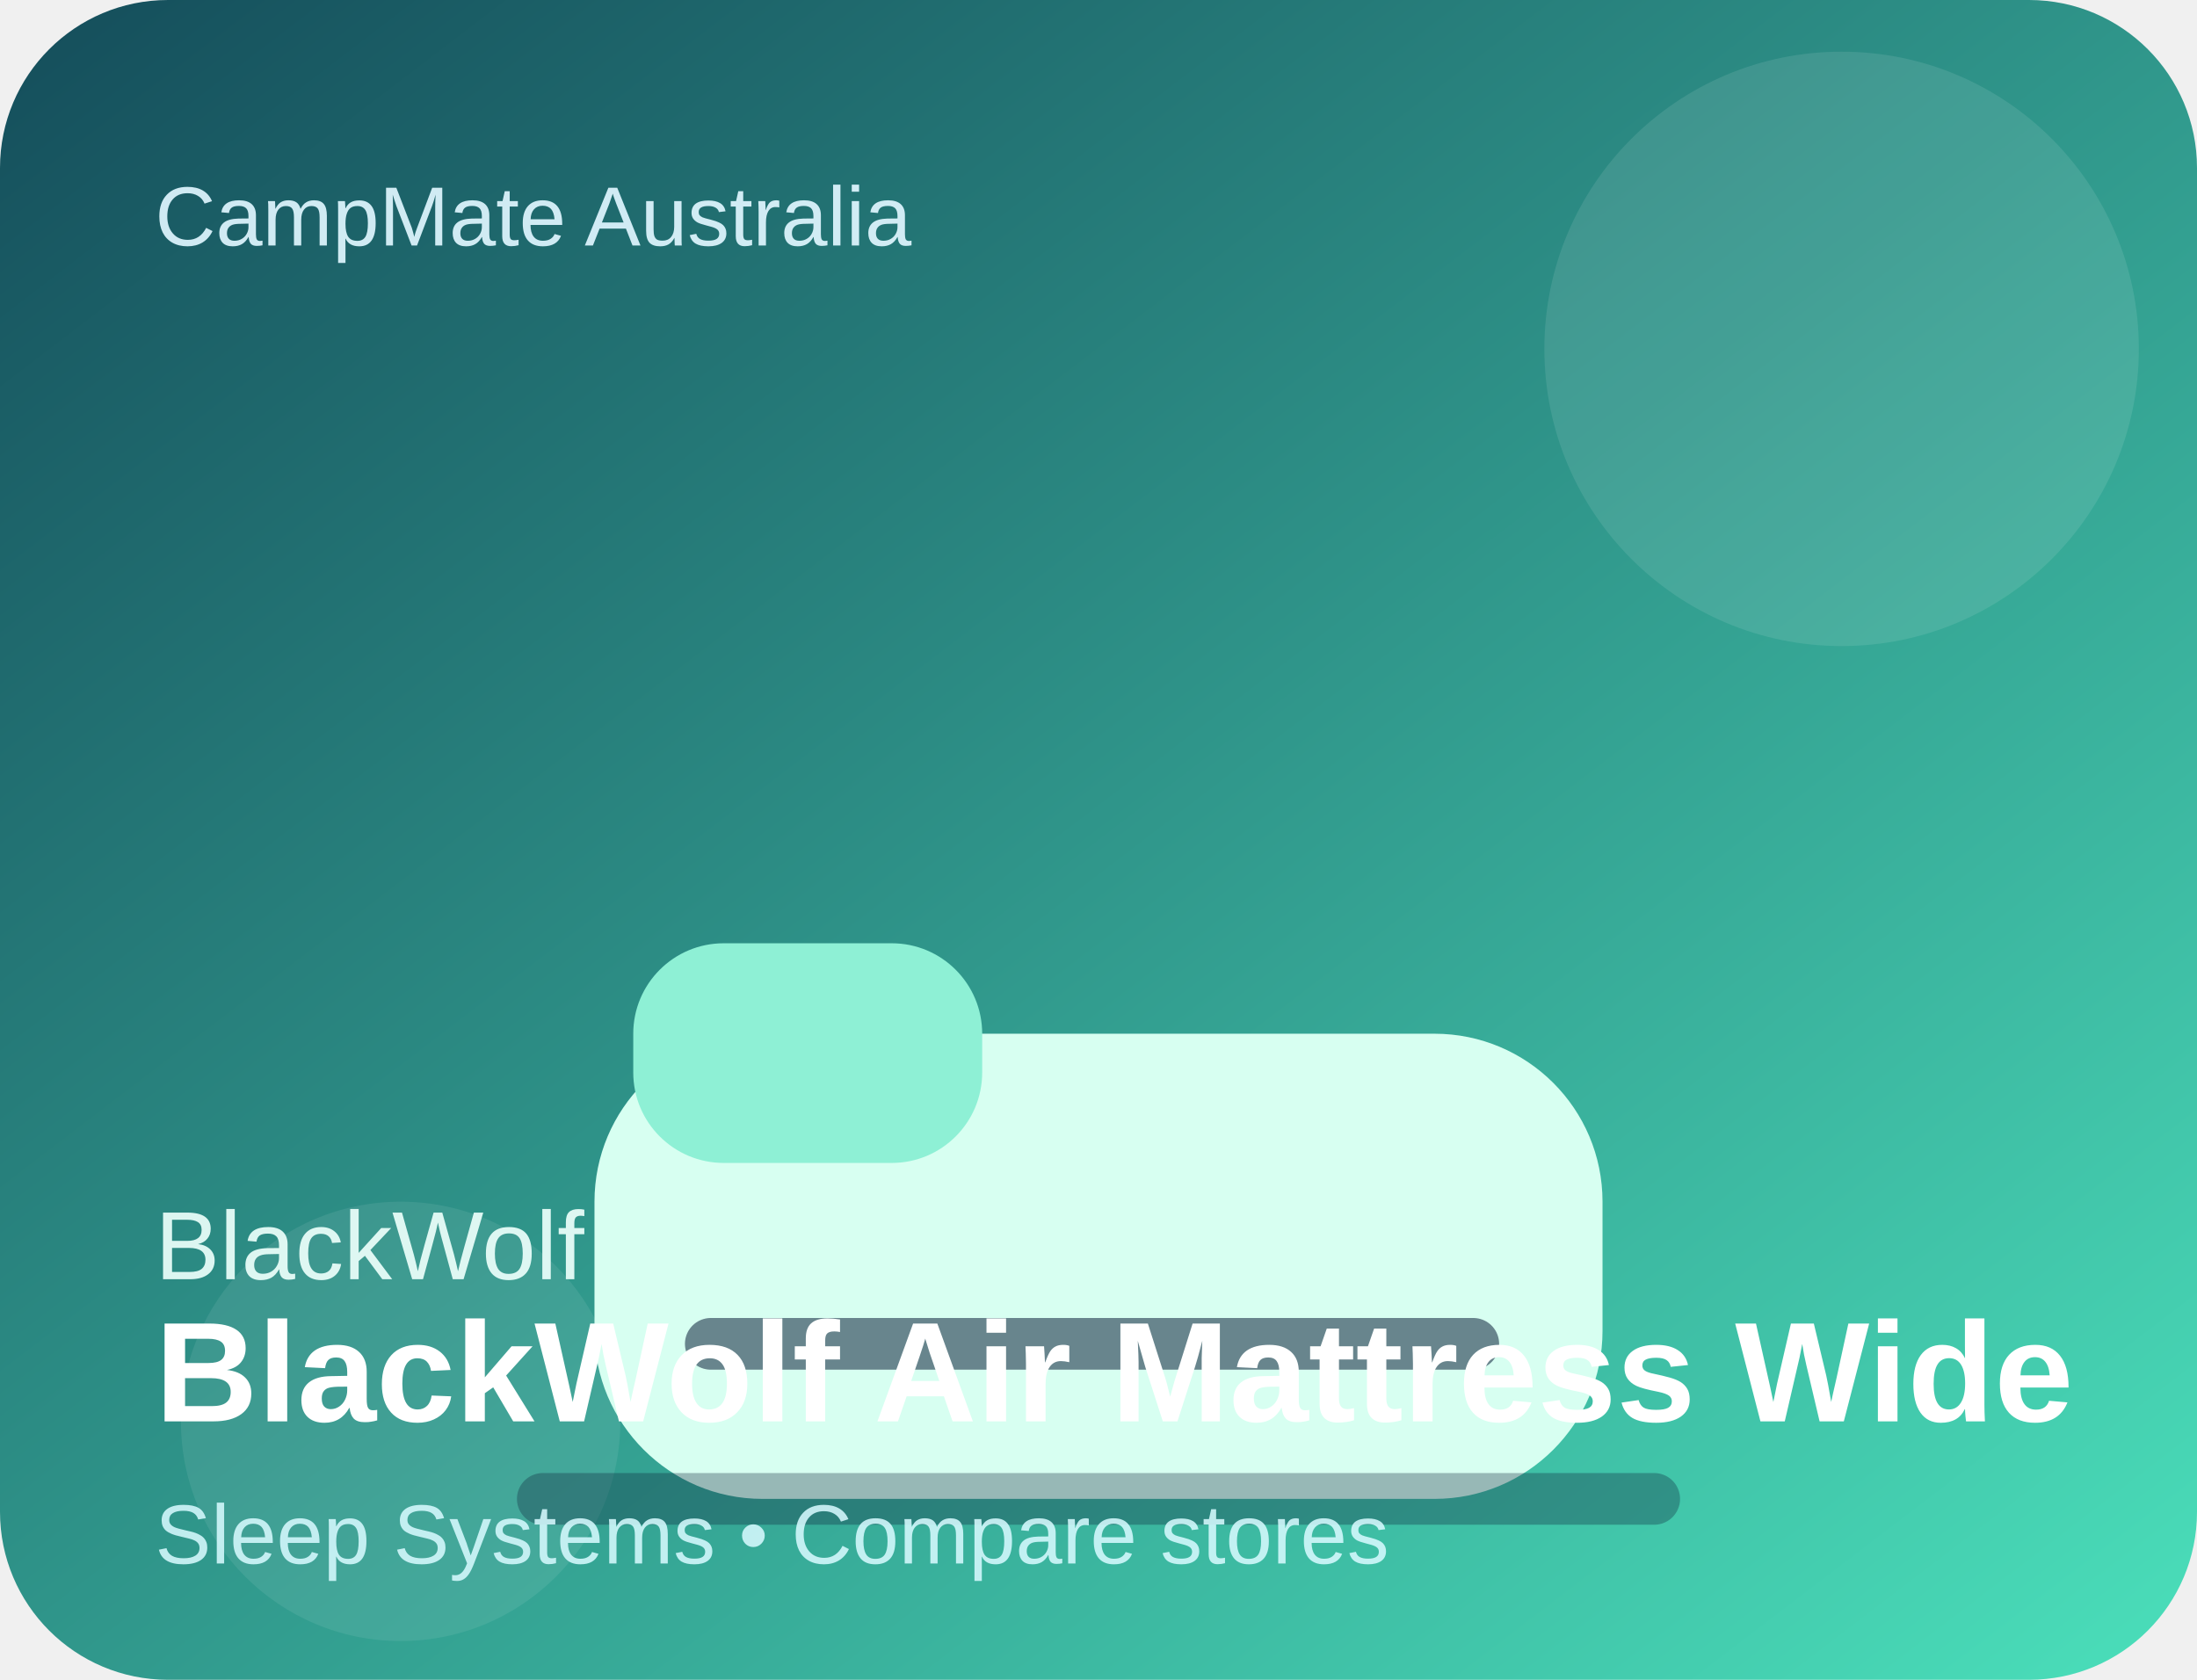
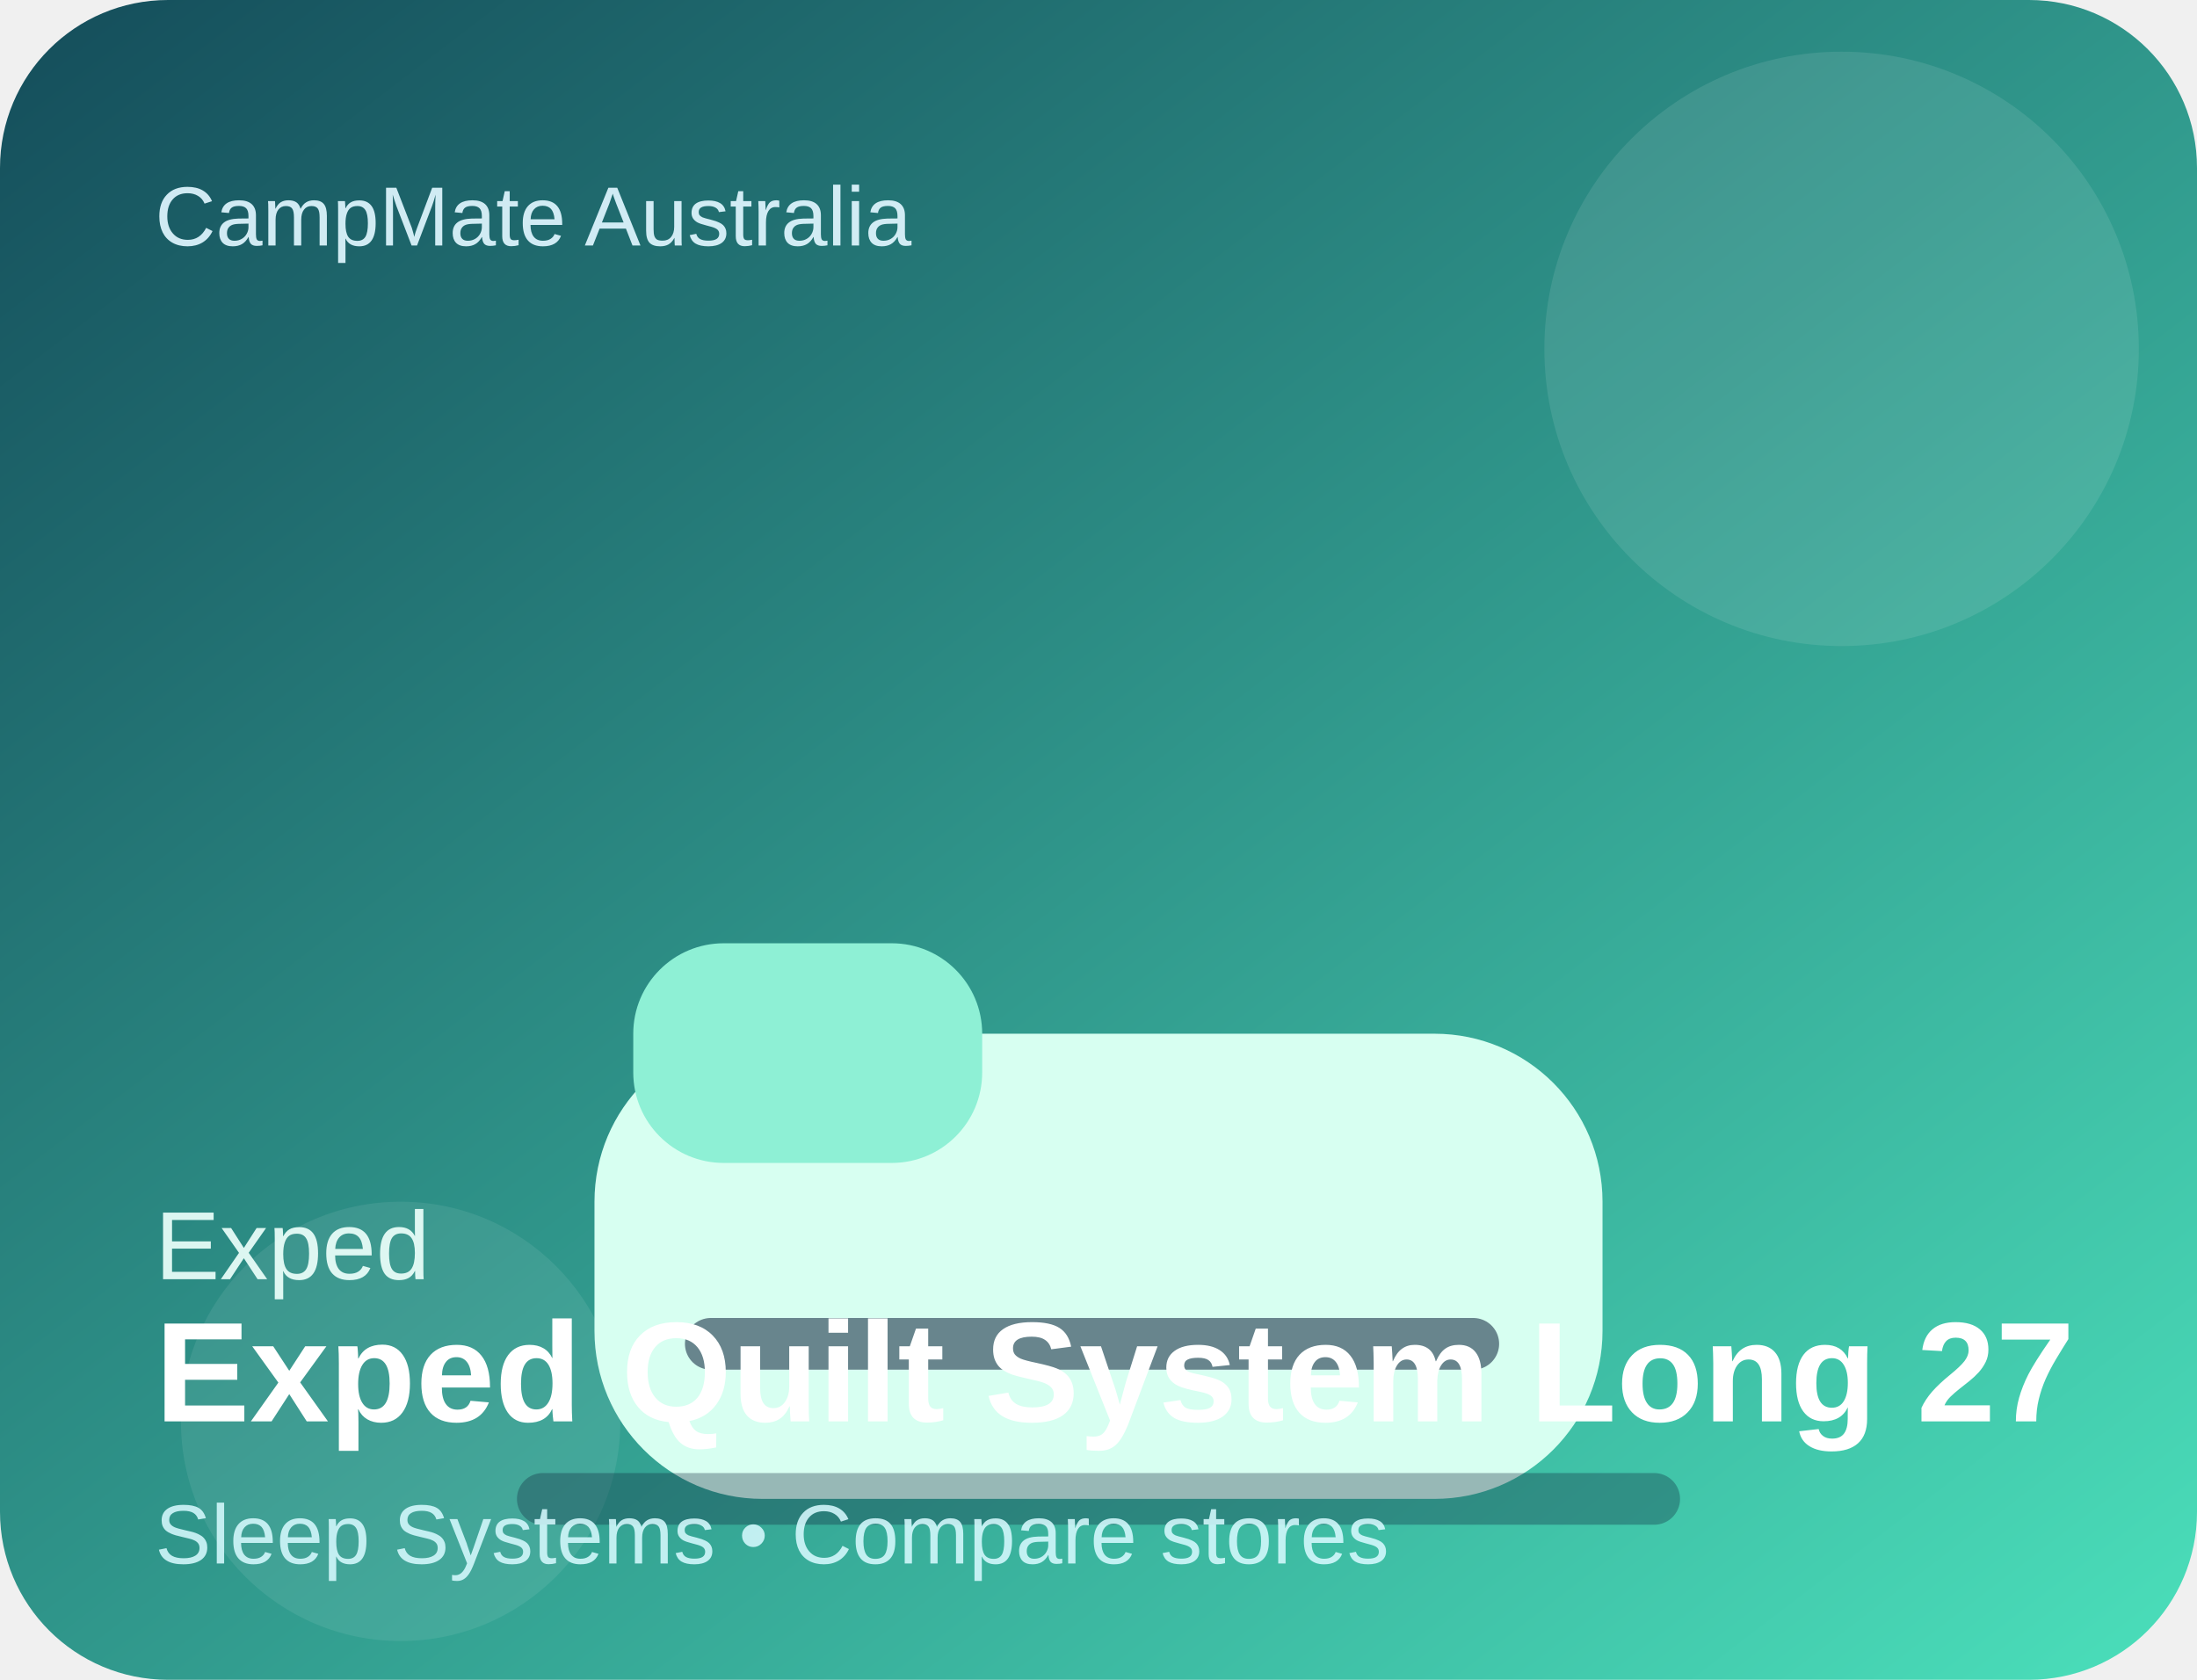
- <svg xmlns="http://www.w3.org/2000/svg" viewBox="0 0 340 260" role="img" aria-label="BlackWolf Air Mattress Wide 166">
+ <svg xmlns="http://www.w3.org/2000/svg" viewBox="0 0 340 260" role="img" aria-label="Exped Quilt System Long 27">
  <defs>
    <linearGradient id="g" x1="0" y1="0" x2="1" y2="1">
      <stop offset="0%" stop-color="#144c5a" />
      <stop offset="100%" stop-color="#4be0bb" />
    </linearGradient>
  </defs>
  <rect width="340" height="260" rx="26" fill="url(#g)" />
  <circle cx="285" cy="54" r="46" fill="#ffffff" opacity="0.10" />
  <circle cx="62" cy="220" r="34" fill="#ffffff" opacity="0.08" />
  <rect x="92" y="160" width="156" height="72" rx="26" fill="#d7fff1" />
  <rect x="98" y="146" width="54" height="34" rx="14" fill="#8ef0d5" />
  <path d="M110 208 h118" stroke="#0c203a" stroke-width="8" stroke-linecap="round" opacity="0.55" />
  <path d="M84 232 h172" stroke="#0c203a" stroke-width="8" stroke-linecap="round" opacity="0.32" />
  <text x="24" y="38" font-family="Arial, Helvetica, sans-serif" font-size="13" fill="#dff6ff" opacity="0.92">CampMate Australia</text>
-   <text x="24" y="198" font-family="Arial, Helvetica, sans-serif" font-size="15" fill="#ecfffb" opacity="0.92">BlackWolf</text>
-   <text x="24" y="220" font-family="Arial, Helvetica, sans-serif" font-size="22" font-weight="700" fill="#ffffff">BlackWolf Air Mattress Wide </text>
+   <text x="24" y="198" font-family="Arial, Helvetica, sans-serif" font-size="15" fill="#ecfffb" opacity="0.92">Exped</text>
+   <text x="24" y="220" font-family="Arial, Helvetica, sans-serif" font-size="22" font-weight="700" fill="#ffffff">Exped Quilt System Long 27</text>
  <text x="24" y="242" font-family="Arial, Helvetica, sans-serif" font-size="13" fill="#d8faff" opacity="0.86">Sleep Systems • Compare stores</text>
</svg>
